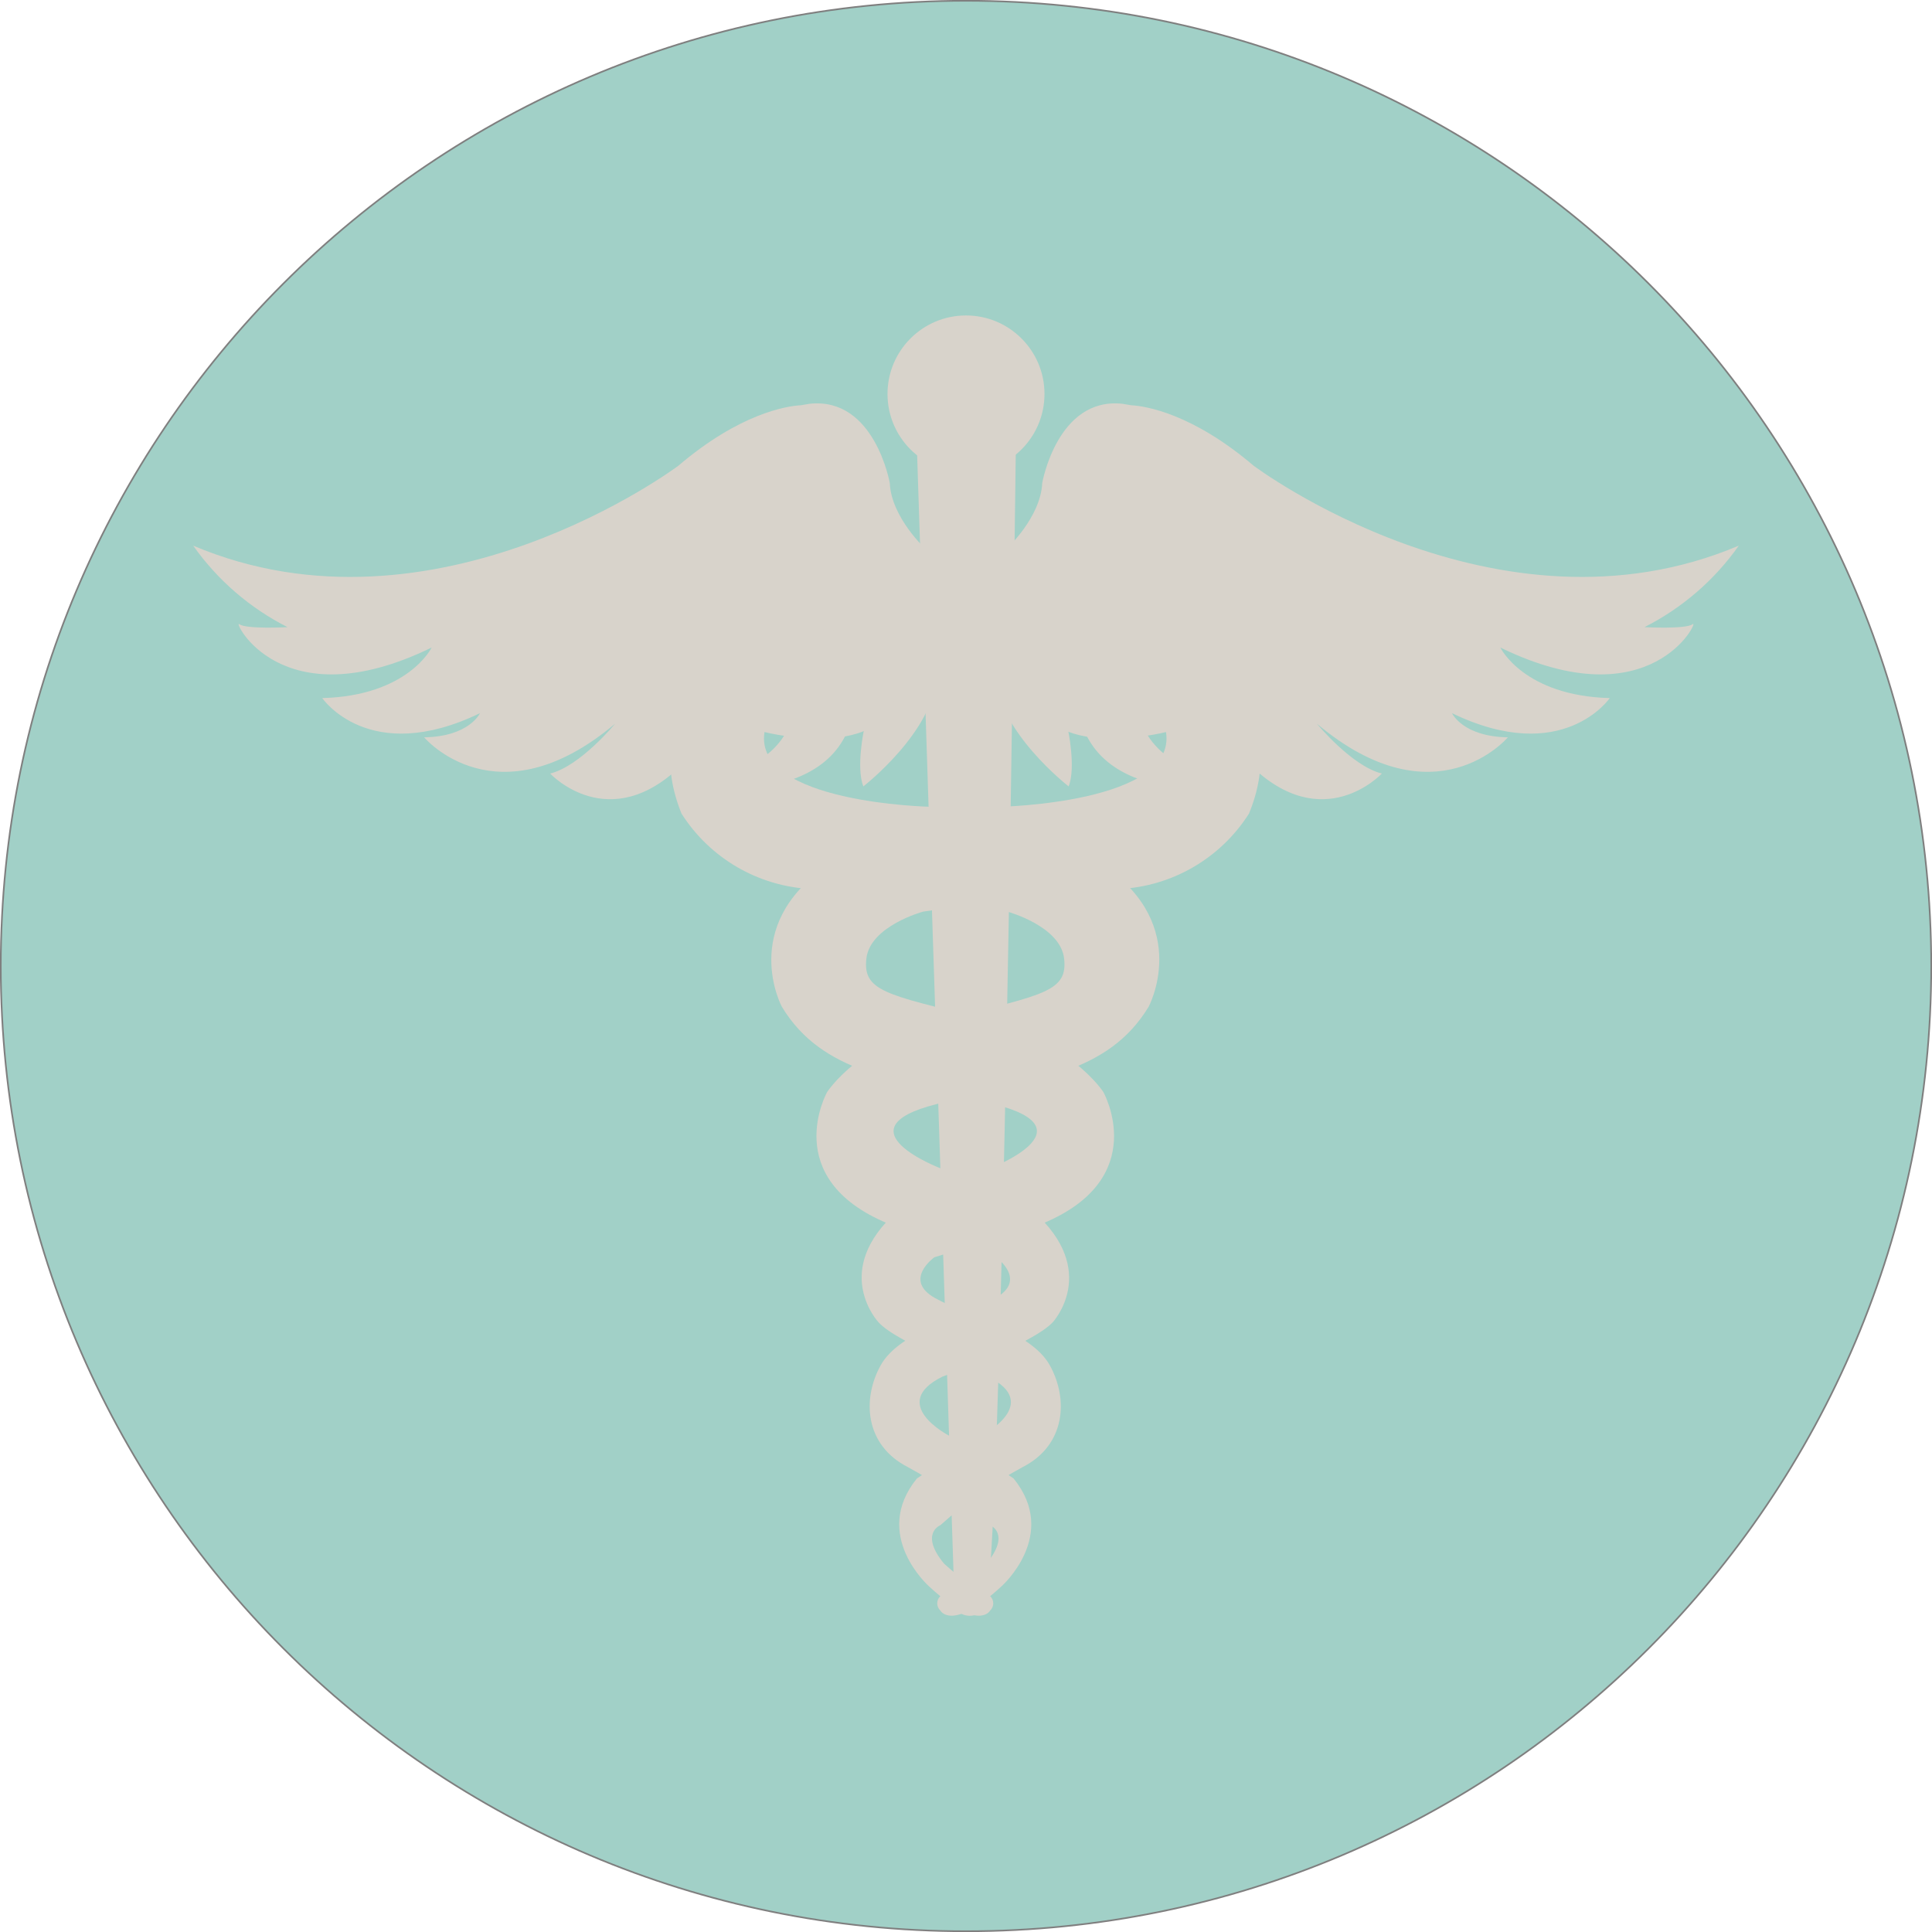
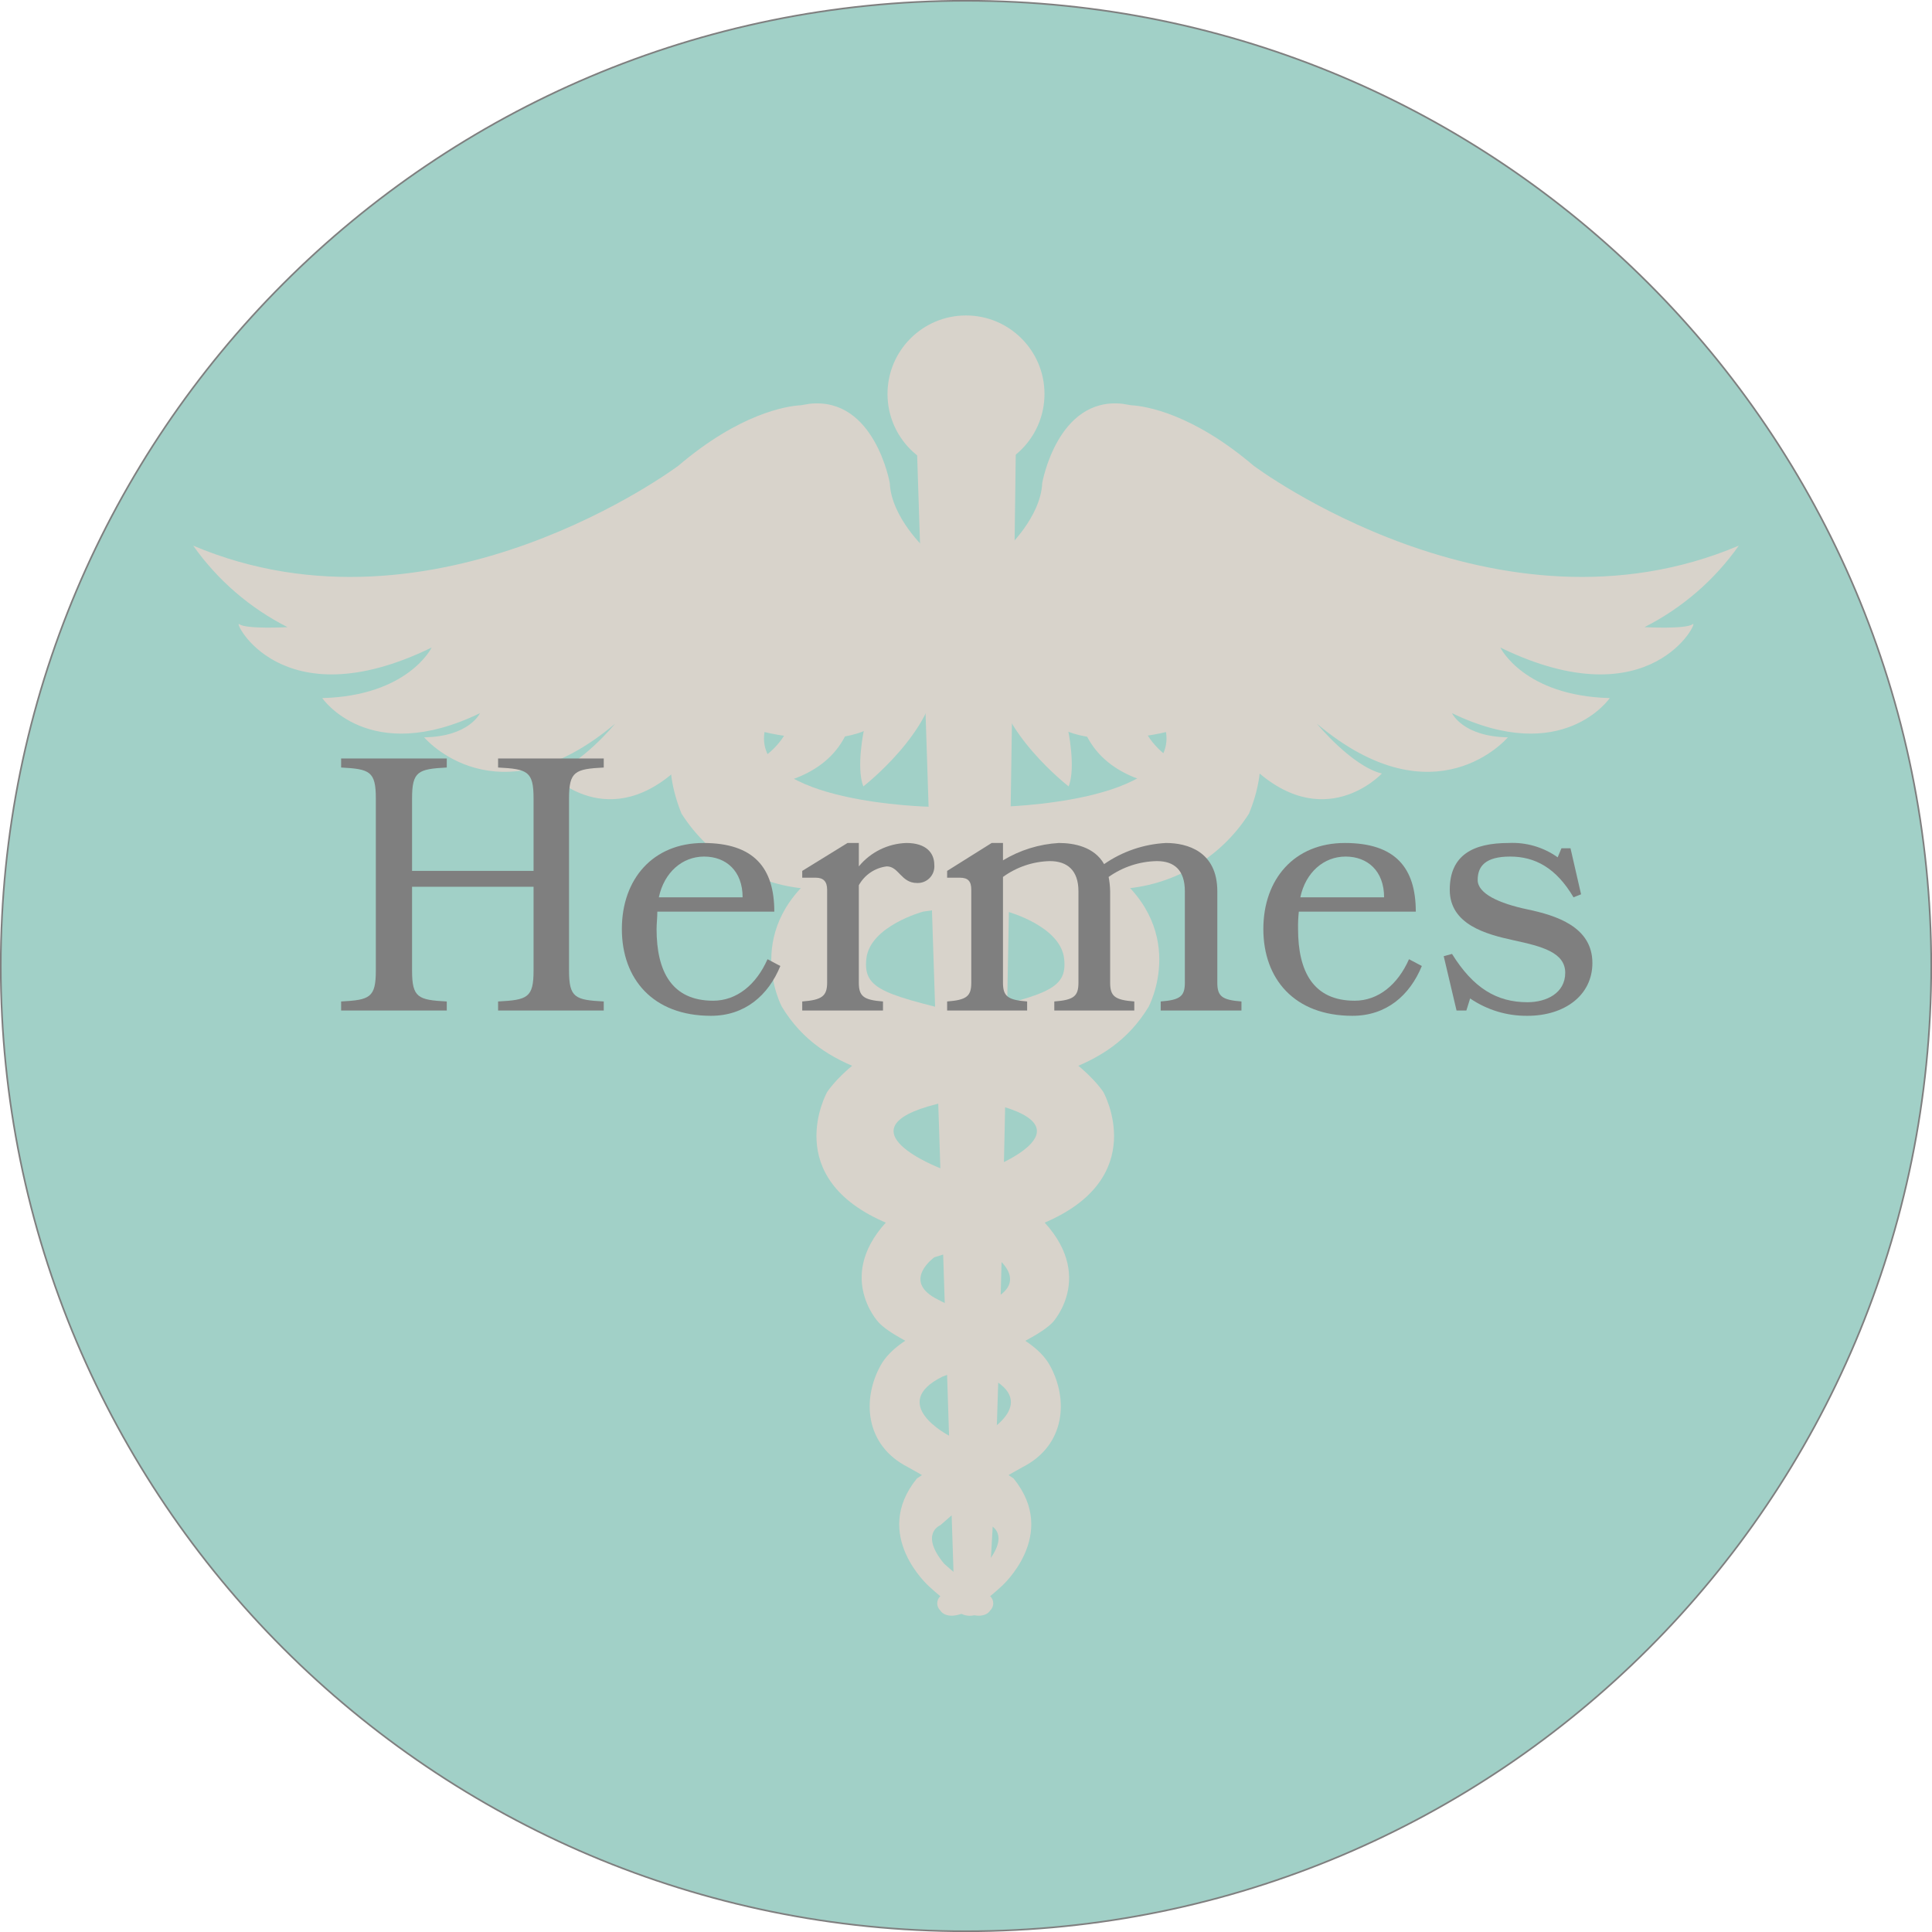
- <svg xmlns="http://www.w3.org/2000/svg" width="256" height="256" viewBox="0 0 256 256">
-   <circle cx="128" cy="128" r="127.9" fill="#a1d0c7" stroke="#7f7f7f" stroke-miterlimit="10" stroke-width=".22" />
-   <path fill="#d8d3cb" d="M121.5 59.5l5 153.6a2.5 2.5 0 0 0 4 0c2.3-2.2 4.1-153.6 4.1-153.6z" />
+ <svg xmlns="http://www.w3.org/2000/svg" id="Layer_1" data-name="Layer 1" width="256" height="256" viewBox="0 0 256 256">
+   <circle cx="128" cy="128" r="127.9" fill="#a1d0c7" stroke="#7f7f7f" stroke-miterlimit="10" stroke-width="0.22" />
+   <path d="M121.5,59.5l5,153.6a2.5,2.5,0,0,0,4,0c2.3-2.2,4.1-153.6,4.1-153.6Z" fill="#d8d3cb" />
  <circle cx="128" cy="52.2" r="10.4" fill="#d8d3cb" />
-   <path fill="#d8d3cb" d="M133.3 72.8s4.6-4.2 4.8-8.8c0 0 2-11.4 10.6-10.5l1.2.2c1.9.1 8.1 1.1 16.2 8 0 0 32.2 24.2 64.3 10.6a34.2 34.2 0 0 1-12.5 10.8s5.5.3 6.4-.4-5.4 12.9-25.5 3.1c0 0 3.1 6.4 14.5 6.7 0 0-6.2 9.1-20.9 2 0 0 1.4 3.1 7.4 3.2 0 0-9.6 11.4-25.3-1.8 0 0 4.6 5.6 8.6 6.6 0 0-7.8 8.4-17.5-1.2L151 94.4s.2 8.3 15.6 9.6c0 0-20.6 4.1-23.6-9.3l-1.5 1.9s1.1 5.1.1 7.6c0 0-9.3-7.2-9.7-14.6a94 94 0 0 1 1.4-16.8zm-10.6 0s-4.6-4.2-4.8-8.8c0 0-2-11.4-10.6-10.5l-1.2.2c-1.9.1-8.1 1.1-16.2 8 0 0-32.2 24.2-64.3 10.6a34.2 34.2 0 0 0 12.5 10.8s-5.5.3-6.4-.4 5.4 12.9 25.5 3.1c0 0-3.1 6.4-14.5 6.7 0 0 6.2 9.1 20.9 2 0 0-1.4 3.1-7.4 3.2 0 0 9.6 11.4 25.3-1.8 0 0-4.6 5.6-8.6 6.6 0 0 7.8 8.4 17.5-1.2l14.6-6.9s-.2 8.3-15.6 9.6c0 0 20.6 4.1 23.6-9.3l1.5 1.9s-1.1 5.1-.1 7.6c0 0 9.3-7.2 9.7-14.6a94 94 0 0 0-1.4-16.8z" />
-   <path fill="#d8d3cb" d="M101.3 97s18 4.6 17.6-7.4c0 0-1.9-9.9-19.2-4.7 0 0-15.7 7.3-9.4 22.9a21.6 21.6 0 0 0 17.2 10c12.3.9 26 3 26 3s7 1.9 7.5 6.2-2.6 4.8-14.8 7.8-16.6 9.9-16.6 9.9-6.4 11.4 8 17.4l14.4 4.5s4.2 3-.1 5.4-12.7 4.4-15.2 8.9-2.1 10.6 3.6 13.5a56.6 56.6 0 0 1 10.9 7.7s2.8 1.1-.5 5.1c0 0-4.3 3.9-6.1 4.3a1.3 1.3 0 0 0 0 1.9s1.5 2.9 8.1-3.2c0 0 7.7-6.8 1.6-14.3l-8.6-5.7s-8.1-4.2-.8-7.8c0 0 11.9-4.3 14.6-7.2 0 0 6.3-6.8-2.6-14.7l-12.3-5.7s-13.6-5.2-.5-8.5 22.7-4 28.1-12.9c0 0 5.7-10.6-5.8-18.6l-23.2-7.9s-23.4-.5-21.9-9.9z" />
-   <path fill="#d8d3cb" d="M154.5 97s-18 4.6-17.6-7.4c0 0 1.9-9.9 19.2-4.7 0 0 15.8 7.3 9.4 22.9a21.6 21.6 0 0 1-17.2 10c-12.3.9-26 3-26 3s-7 1.9-7.5 6.2 2.6 4.8 14.8 7.8 16.6 9.9 16.6 9.9 6.4 11.4-8 17.4l-14.4 4.5s-4.2 3 .1 5.4 12.7 4.4 15.2 8.9 2.1 10.6-3.6 13.5a56.6 56.6 0 0 0-10.9 7.7s-2.8 1.1.5 5.1c0 0 4.3 3.9 6.1 4.3a1.3 1.3 0 0 1 0 1.9s-1.5 2.9-8.1-3.2c0 0-7.7-6.8-1.6-14.3l8.6-5.7s8.1-4.2.8-7.8c0 0-11.9-4.3-14.5-7.2 0 0-6.4-6.8 2.5-14.7l12.3-5.7s13.6-5.2.5-8.5-22.7-4-28.1-12.9c0 0-5.7-10.6 5.9-18.6l23.1-7.9s23.4-.5 21.9-9.9z" />
+   <path d="M133.3,72.8s4.6-4.2,4.8-8.8c0,0,2-11.4,10.6-10.5l1.2.2c1.9.1,8.1,1.1,16.2,8,0,0,32.2,24.2,64.3,10.6a34.2,34.2,0,0,1-12.5,10.8s5.5.3,6.4-.4-5.4,12.9-25.5,3.1c0,0,3.1,6.4,14.5,6.7,0,0-6.2,9.1-20.9,2,0,0,1.4,3.1,7.4,3.2,0,0-9.6,11.4-25.3-1.8,0,0,4.6,5.6,8.6,6.6,0,0-7.8,8.4-17.5-1.2L151,94.4s.2,8.3,15.6,9.6c0,0-20.6,4.1-23.6-9.3l-1.5,1.9s1.1,5.1.1,7.6c0,0-9.3-7.2-9.7-14.6A94,94,0,0,1,133.3,72.8Z" fill="#d8d3cb" />
+   <path d="M122.7,72.8s-4.6-4.2-4.8-8.8c0,0-2-11.4-10.6-10.5l-1.2.2c-1.9.1-8.1,1.1-16.2,8,0,0-32.2,24.2-64.3,10.6A34.2,34.2,0,0,0,38.1,83.1s-5.5.3-6.4-.4,5.4,12.9,25.5,3.1c0,0-3.1,6.4-14.5,6.7,0,0,6.2,9.1,20.9,2,0,0-1.4,3.1-7.4,3.2,0,0,9.6,11.4,25.3-1.8,0,0-4.6,5.6-8.6,6.6,0,0,7.8,8.4,17.5-1.2L105,94.4s-.2,8.3-15.6,9.6c0,0,20.6,4.1,23.6-9.3l1.5,1.9s-1.1,5.1-.1,7.6c0,0,9.3-7.2,9.7-14.6A94,94,0,0,0,122.7,72.8Z" fill="#d8d3cb" />
+   <path d="M101.3,97s18,4.6,17.6-7.4c0,0-1.9-9.9-19.2-4.7,0,0-15.7,7.3-9.4,22.9a21.6,21.6,0,0,0,17.2,10c12.3.9,26,3,26,3s7,1.9,7.5,6.2-2.6,4.8-14.8,7.8-16.6,9.9-16.6,9.9-6.4,11.4,8,17.4l14.4,4.5s4.2,3-.1,5.4-12.7,4.4-15.2,8.9-2.1,10.6,3.6,13.5a56.6,56.6,0,0,1,10.9,7.7s2.8,1.1-.5,5.1c0,0-4.3,3.9-6.1,4.3a1.3,1.3,0,0,0,0,1.9s1.5,2.9,8.1-3.2c0,0,7.7-6.8,1.6-14.3l-8.6-5.7s-8.1-4.2-.8-7.8c0,0,11.9-4.3,14.6-7.2,0,0,6.3-6.8-2.6-14.7l-12.3-5.7s-13.6-5.2-.5-8.5,22.7-4,28.1-12.9c0,0,5.7-10.6-5.8-18.6l-23.2-7.9S99.8,106.4,101.3,97Z" fill="#d8d3cb" />
+   <path d="M154.5,97s-18,4.6-17.6-7.4c0,0,1.9-9.9,19.2-4.7,0,0,15.8,7.3,9.4,22.9a21.6,21.6,0,0,1-17.2,10c-12.3.9-26,3-26,3s-7,1.9-7.5,6.2,2.6,4.8,14.8,7.8,16.6,9.9,16.6,9.9,6.4,11.4-8,17.4l-14.4,4.5s-4.2,3,.1,5.4,12.7,4.4,15.2,8.9,2.1,10.6-3.6,13.5a56.6,56.6,0,0,0-10.9,7.7s-2.8,1.1.5,5.1c0,0,4.3,3.9,6.1,4.3a1.3,1.3,0,0,1,0,1.9s-1.5,2.9-8.1-3.2c0,0-7.7-6.8-1.6-14.3l8.6-5.7s8.1-4.2.8-7.8c0,0-11.9-4.3-14.5-7.2,0,0-6.4-6.8,2.5-14.7l12.3-5.7s13.6-5.2.5-8.5-22.7-4-28.1-12.9c0,0-5.7-10.6,5.9-18.6l23.1-7.9S156,106.4,154.5,97Z" fill="#d8d3cb" />
+   <path d="M66,133.9v-1.2c3.9-.2,4.7-.5,4.7-4.1V117.5H54.6v11.1c0,3.6.8,3.9,4.6,4.1v1.2h-14v-1.2c3.8-.2,4.6-.5,4.6-4.1V105.8c0-3.6-.8-3.9-4.6-4.1v-1.2h14v1.2c-3.8.2-4.6.5-4.6,4.1v9.6H70.7v-9.6c0-3.6-.8-3.9-4.7-4.1v-1.2H80v1.2c-3.8.2-4.6.5-4.6,4.1v22.8c0,3.6.8,3.9,4.6,4.1v1.2Z" fill="#7f7f7f" />
+   <path d="M87.1,120.8c0,.8-.1,1.6-.1,2.3,0,5.6,2,9.5,7.5,9.5,3.1,0,5.7-2.1,7.2-5.5l1.7.9c-1.6,3.9-4.7,6.6-9.2,6.6-7.7,0-11.8-4.9-11.8-11.5s4.1-11.4,10.8-11.4,9.4,3.3,9.4,9.1Zm11.3-1.9c0-3.5-2.2-5.4-5.1-5.4s-5.3,2.1-6,5.4Z" fill="#7f7f7f" />
+   <path d="M117.5,114.8a4.9,4.9,0,0,0-3.7,2.5v12.9c0,1.8.6,2.3,3.2,2.5v1.2H106.3v-1.2c2.6-.2,3.3-.7,3.3-2.5V117.9c0-1.1-.5-1.6-1.5-1.6h-1.8v-.9l6-3.7h1.5v3.1a8.5,8.5,0,0,1,6.3-3.1c2.6,0,3.7,1.3,3.7,2.9a2.2,2.2,0,0,1-2.3,2.4C119.4,117,119.1,114.8,117.5,114.8Z" fill="#7f7f7f" />
+   <path d="M139.7,133.9v-1.2c2.6-.2,3.2-.7,3.2-2.5V118.1c0-2.8-1.5-4-3.8-4a11,11,0,0,0-6.2,2.1v14c0,1.8.6,2.3,3.2,2.5v1.2H125.5v-1.2c2.6-.2,3.2-.7,3.2-2.5V117.9c0-1.1-.4-1.6-1.5-1.6h-1.7v-.9l5.9-3.7h1.5V114a16.1,16.1,0,0,1,7.4-2.3c2,0,4.7.5,6,2.8a15.8,15.8,0,0,1,8.2-2.8c2.8,0,6.8,1.1,6.8,6.4v12.1c0,1.8.6,2.3,3.2,2.5v1.2H153.8v-1.2c2.6-.2,3.2-.7,3.2-2.5V118.1c0-2.8-1.4-4-3.7-4a11.4,11.4,0,0,0-6.4,2.1,11.1,11.1,0,0,1,.2,1.9v12.1c0,1.8.6,2.3,3.2,2.5v1.2Z" fill="#7f7f7f" />
+   <path d="M172.1,120.8a18.5,18.5,0,0,0-.1,2.3c0,5.6,2,9.5,7.5,9.5,3.1,0,5.7-2.1,7.2-5.5l1.7.9c-1.6,3.9-4.7,6.6-9.2,6.6-7.7,0-11.8-4.9-11.8-11.5s4.1-11.4,10.8-11.4,9.4,3.3,9.4,9.1Zm11.3-1.9c0-3.5-2.2-5.4-5.1-5.4s-5.3,2.1-6,5.4Z" fill="#7f7f7f" />
+   <path d="M211,127.6c0,4.3-3.7,7-8.6,7a13.2,13.2,0,0,1-7.6-2.3l-.5,1.6H193l-1.7-7.2,1.1-.3c2.8,4.5,5.9,6.4,10,6.4,2.5,0,5-1.2,5-3.9s-3.1-3.5-6.8-4.3-8.5-2.1-8.5-6.7,3.1-6.2,7.8-6.2a10.3,10.3,0,0,1,6.5,1.9l.5-1.2h1.2l1.4,6.1-1,.4c-2.3-3.9-5.1-5.4-8.4-5.4s-4.3,1.3-4.3,3.1,2.8,3.1,6.6,3.9S211,122.8,211,127.6Z" fill="#7f7f7f" />
</svg>
